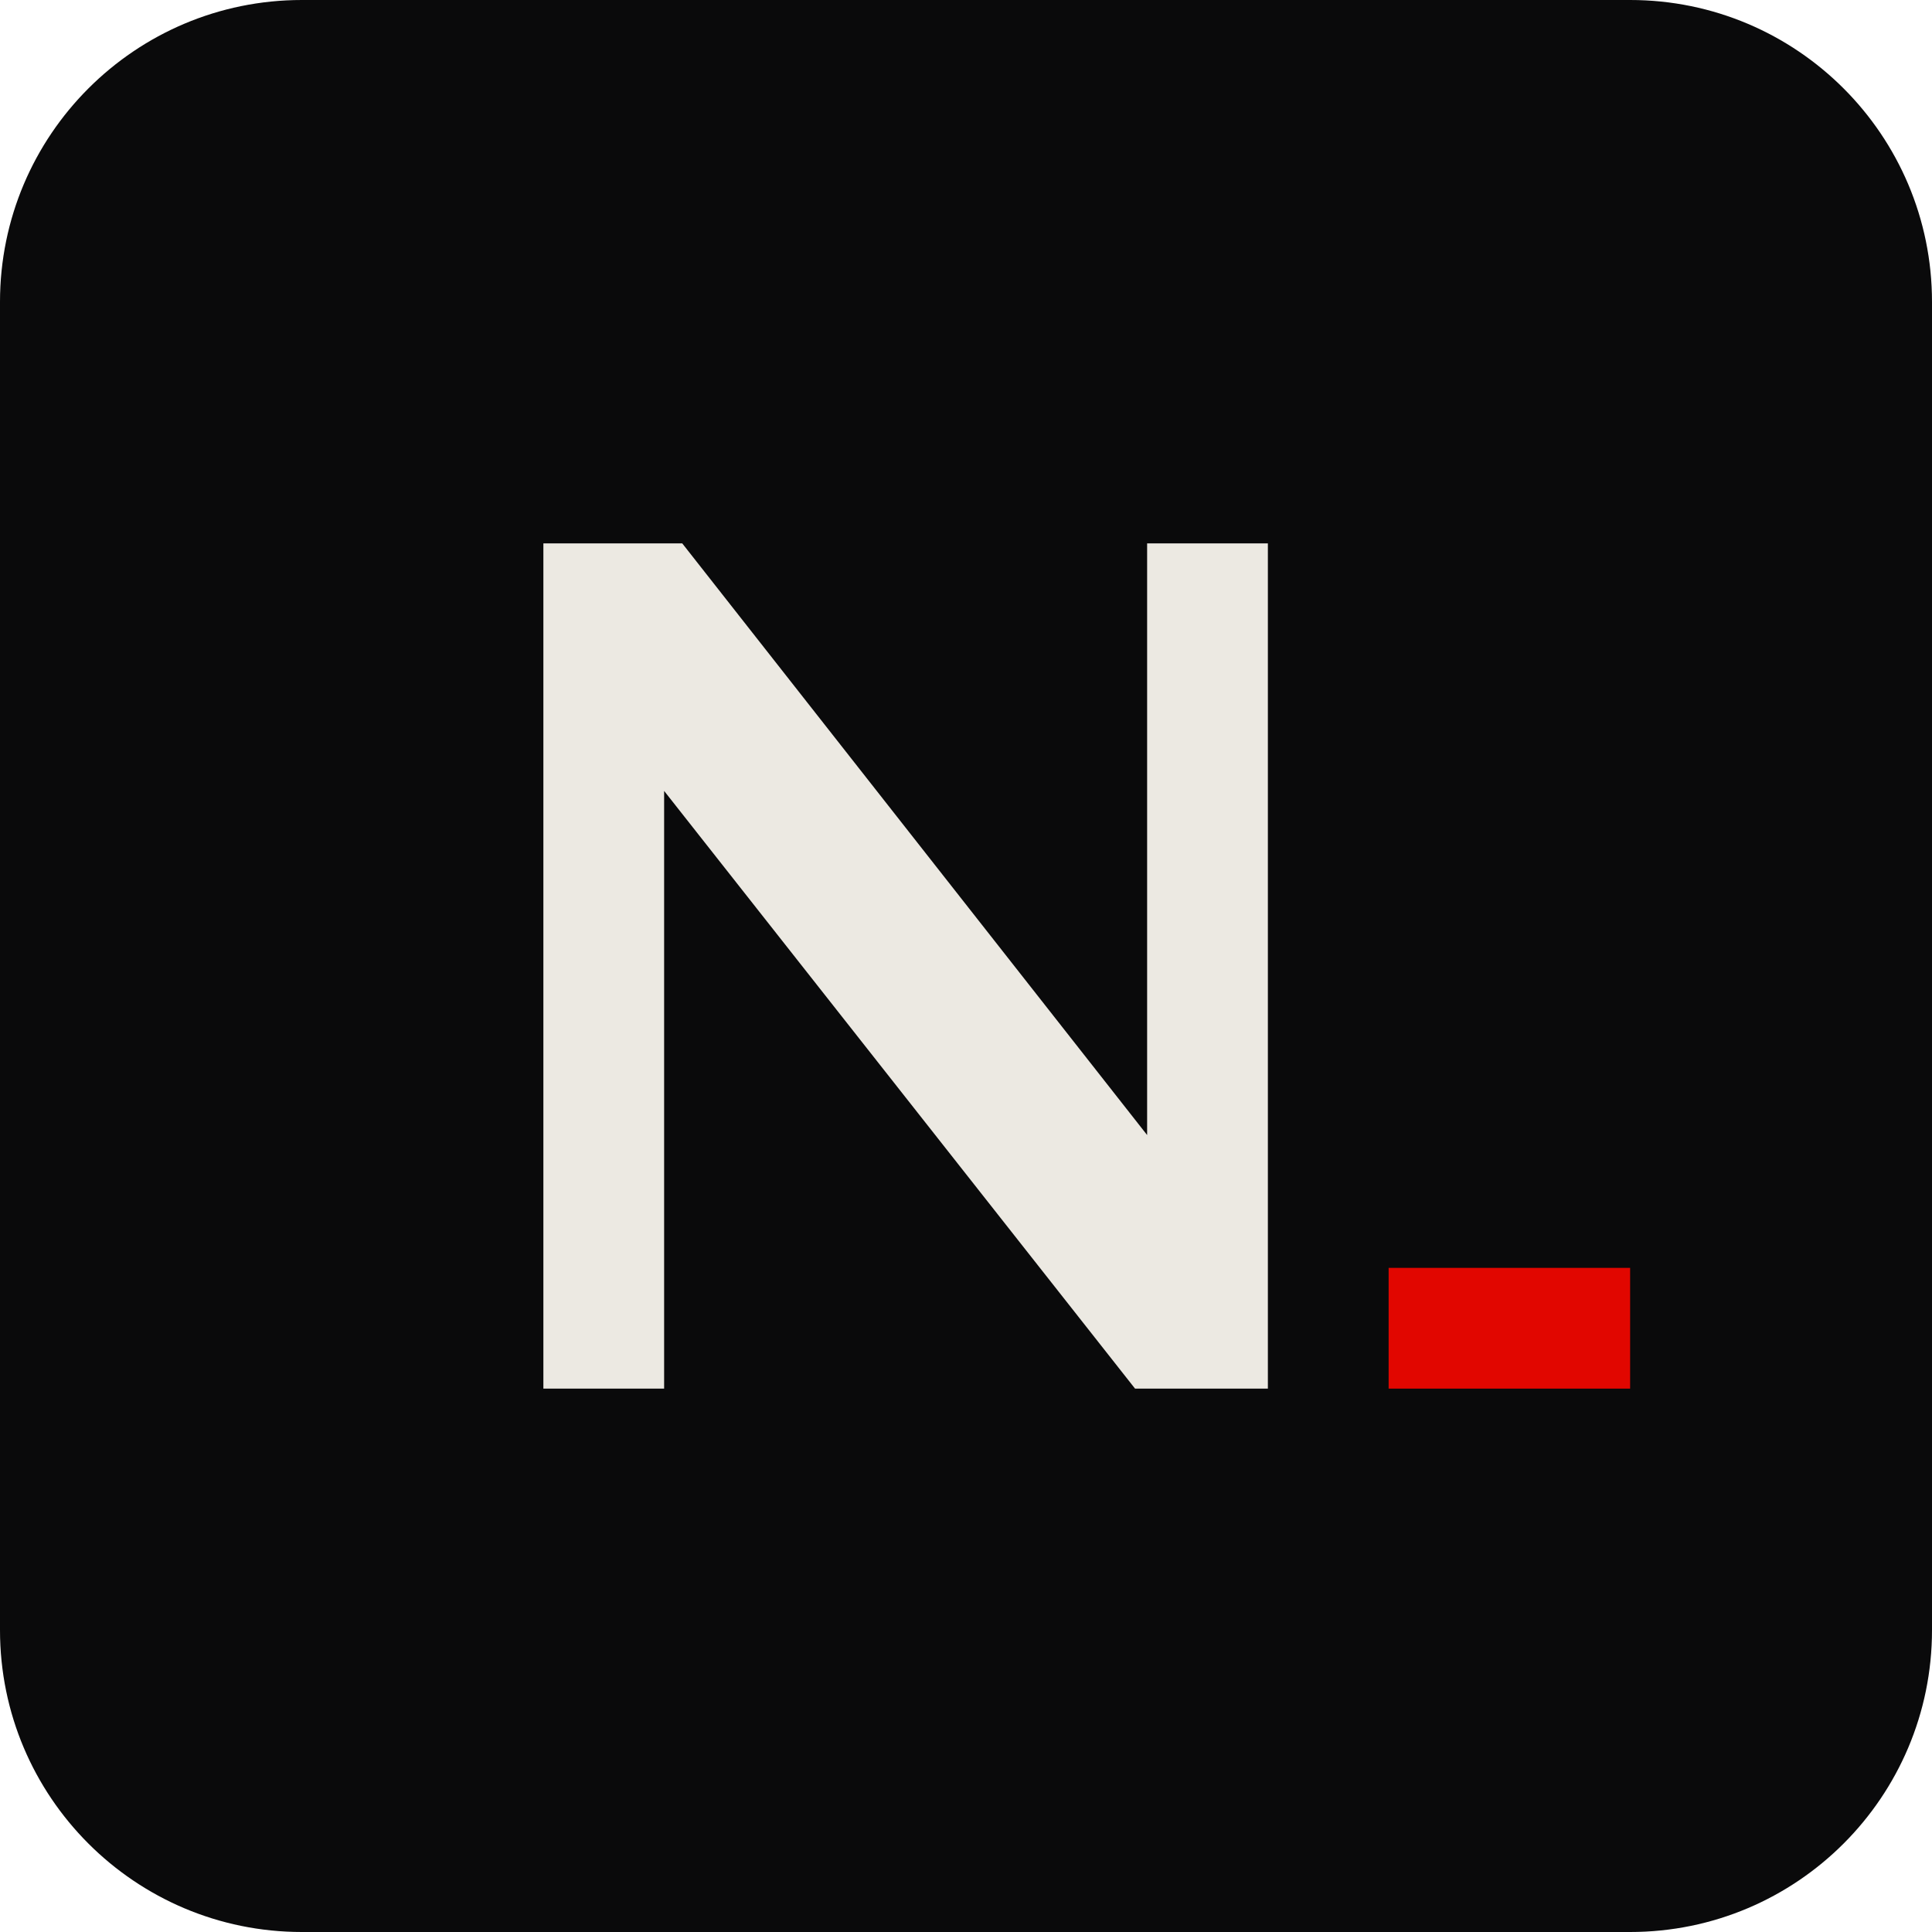
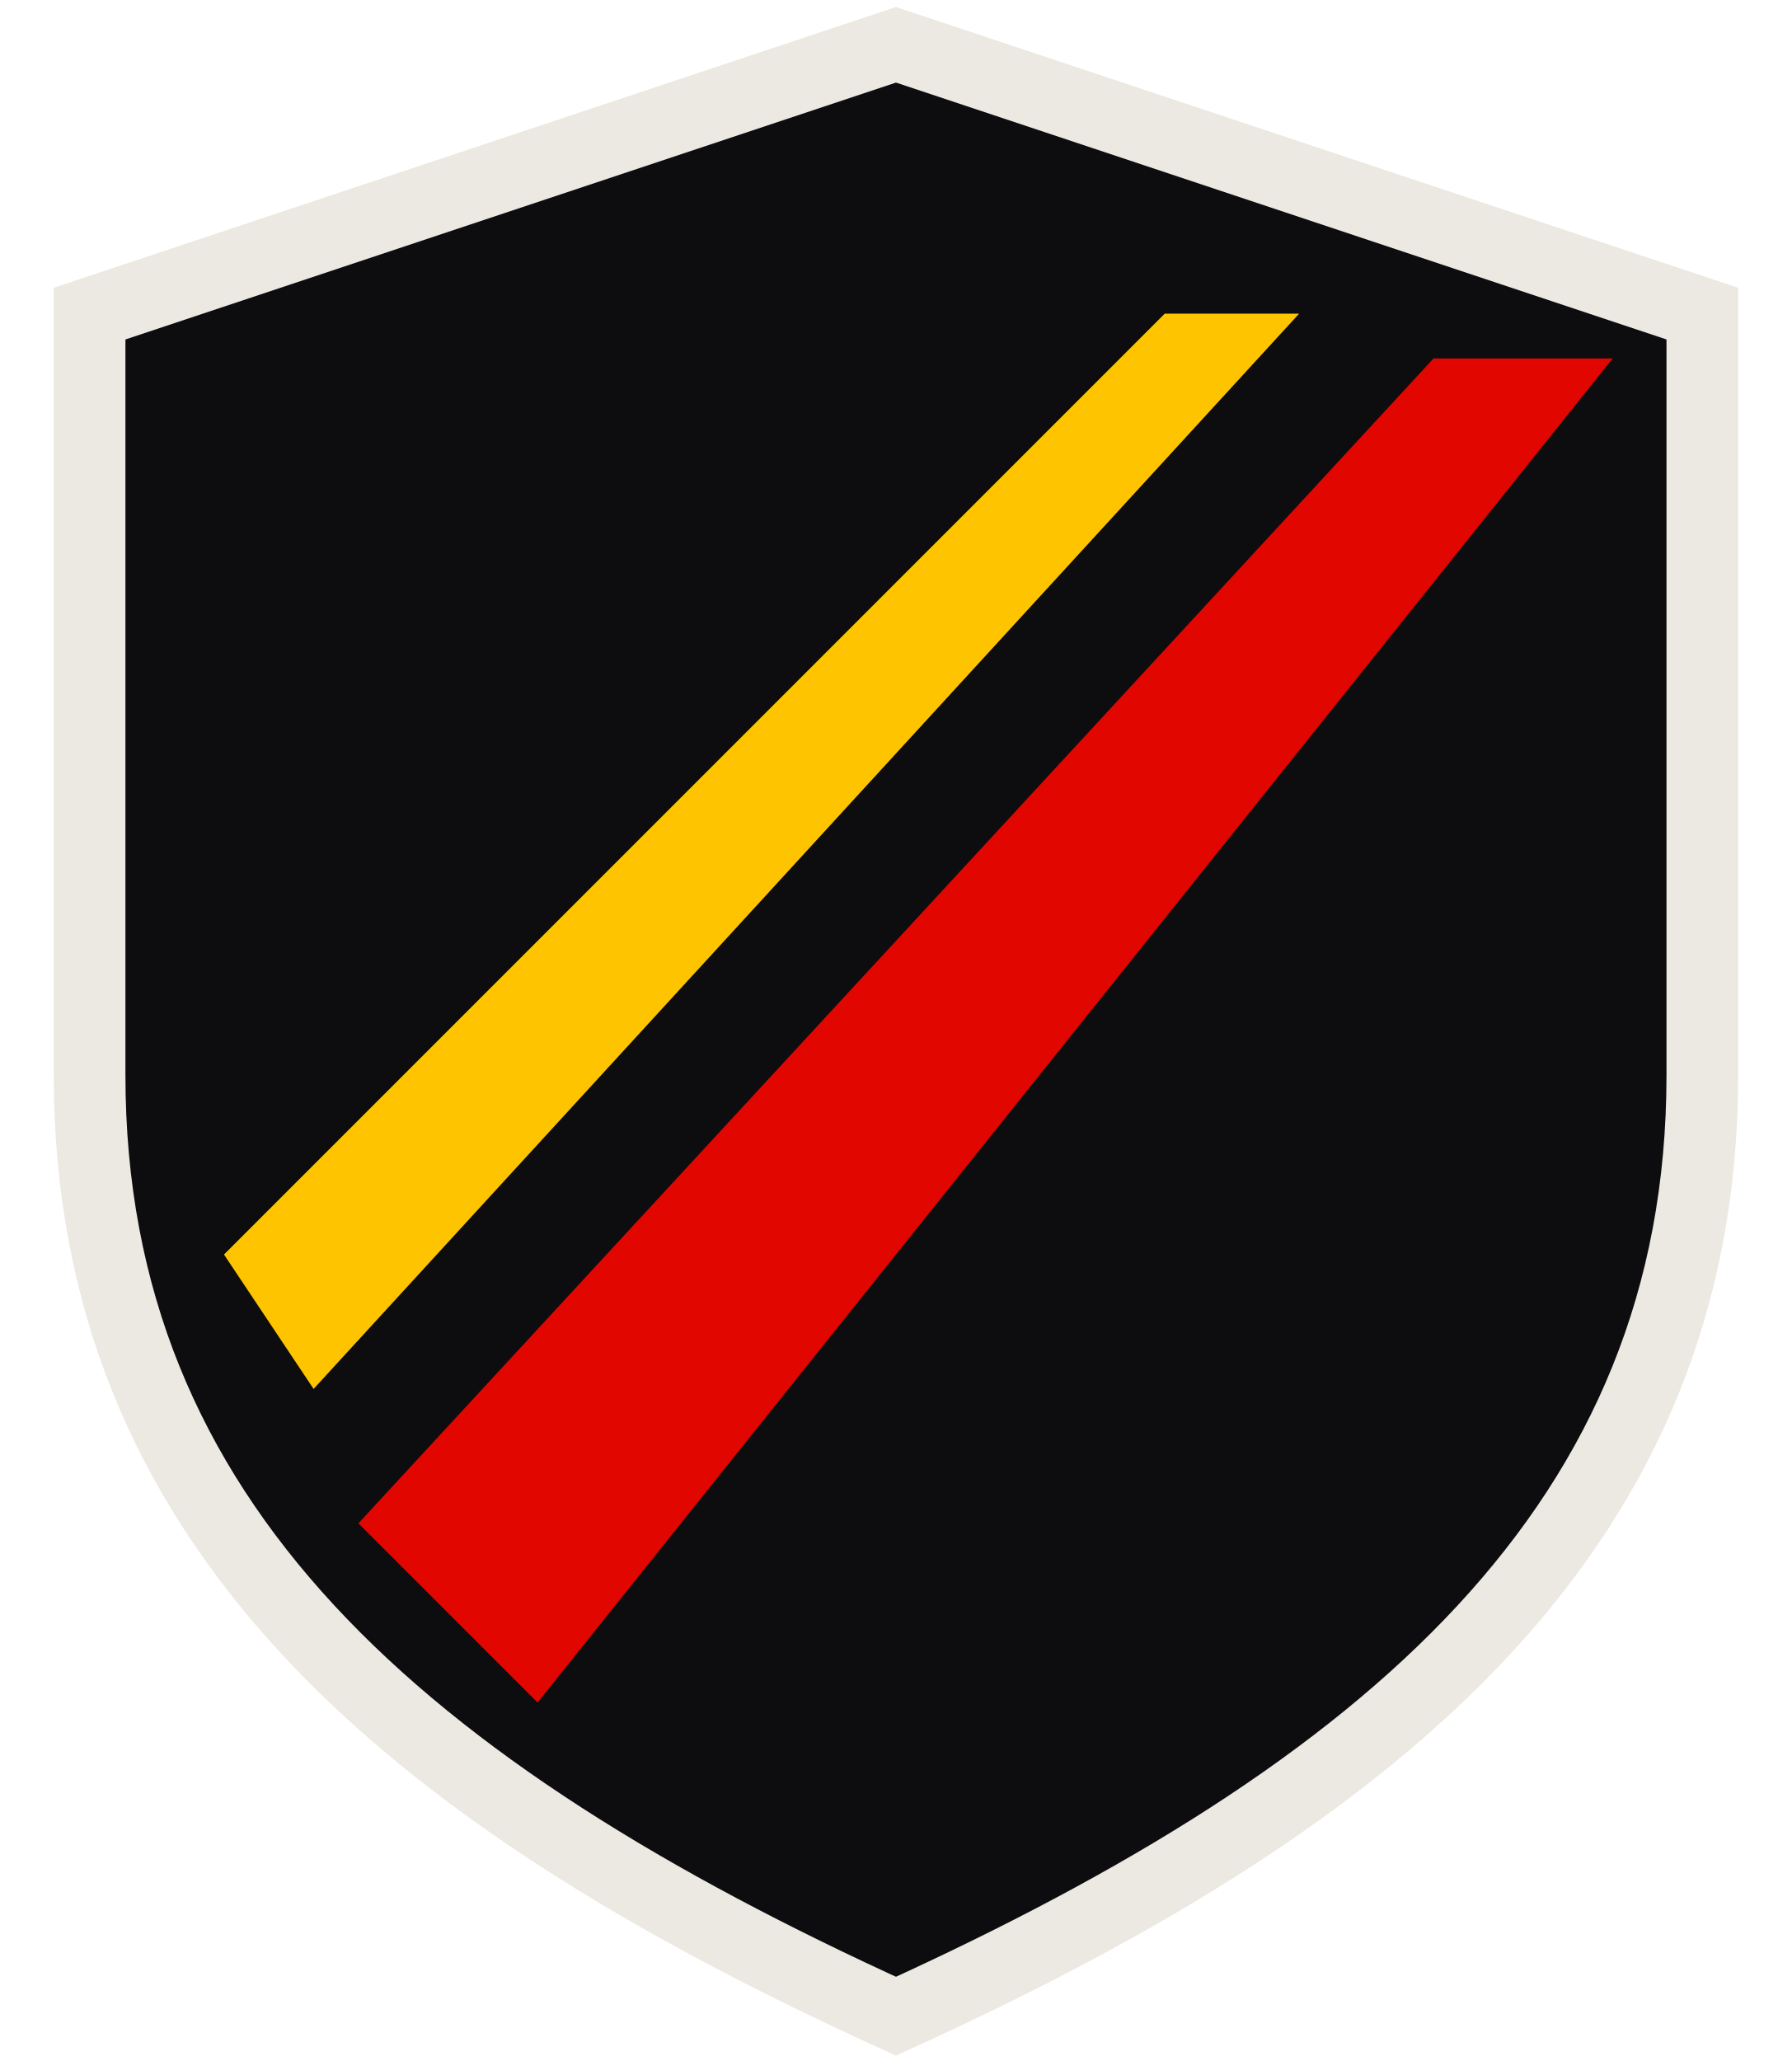
- <svg xmlns="http://www.w3.org/2000/svg" viewBox="0 0 64 64">
-   <rect width="64" height="64" rx="10" fill="#0a0a0b" />
-   <path d="M18 46V18h4.6L38 37.6V18h4v28h-4.4L22 26.2V46z" fill="#ece9e2" />
-   <rect x="46" y="42" width="8" height="4" fill="#e10600" />
+ <svg xmlns="http://www.w3.org/2000/svg" viewBox="0 0 40 46">
+   <path d="M20 1 38 7v17c0 10-7 16-18 21C9 40 2 34 2 24V7z" fill="#0d0d0f" stroke="#ece9e2" stroke-width="1.6" />
+   <path d="M8 34 32 8h4L12 38z" fill="#e10600" />
+   <path d="M5 28 26 7h3L7 31z" fill="#ffc400" />
</svg>
